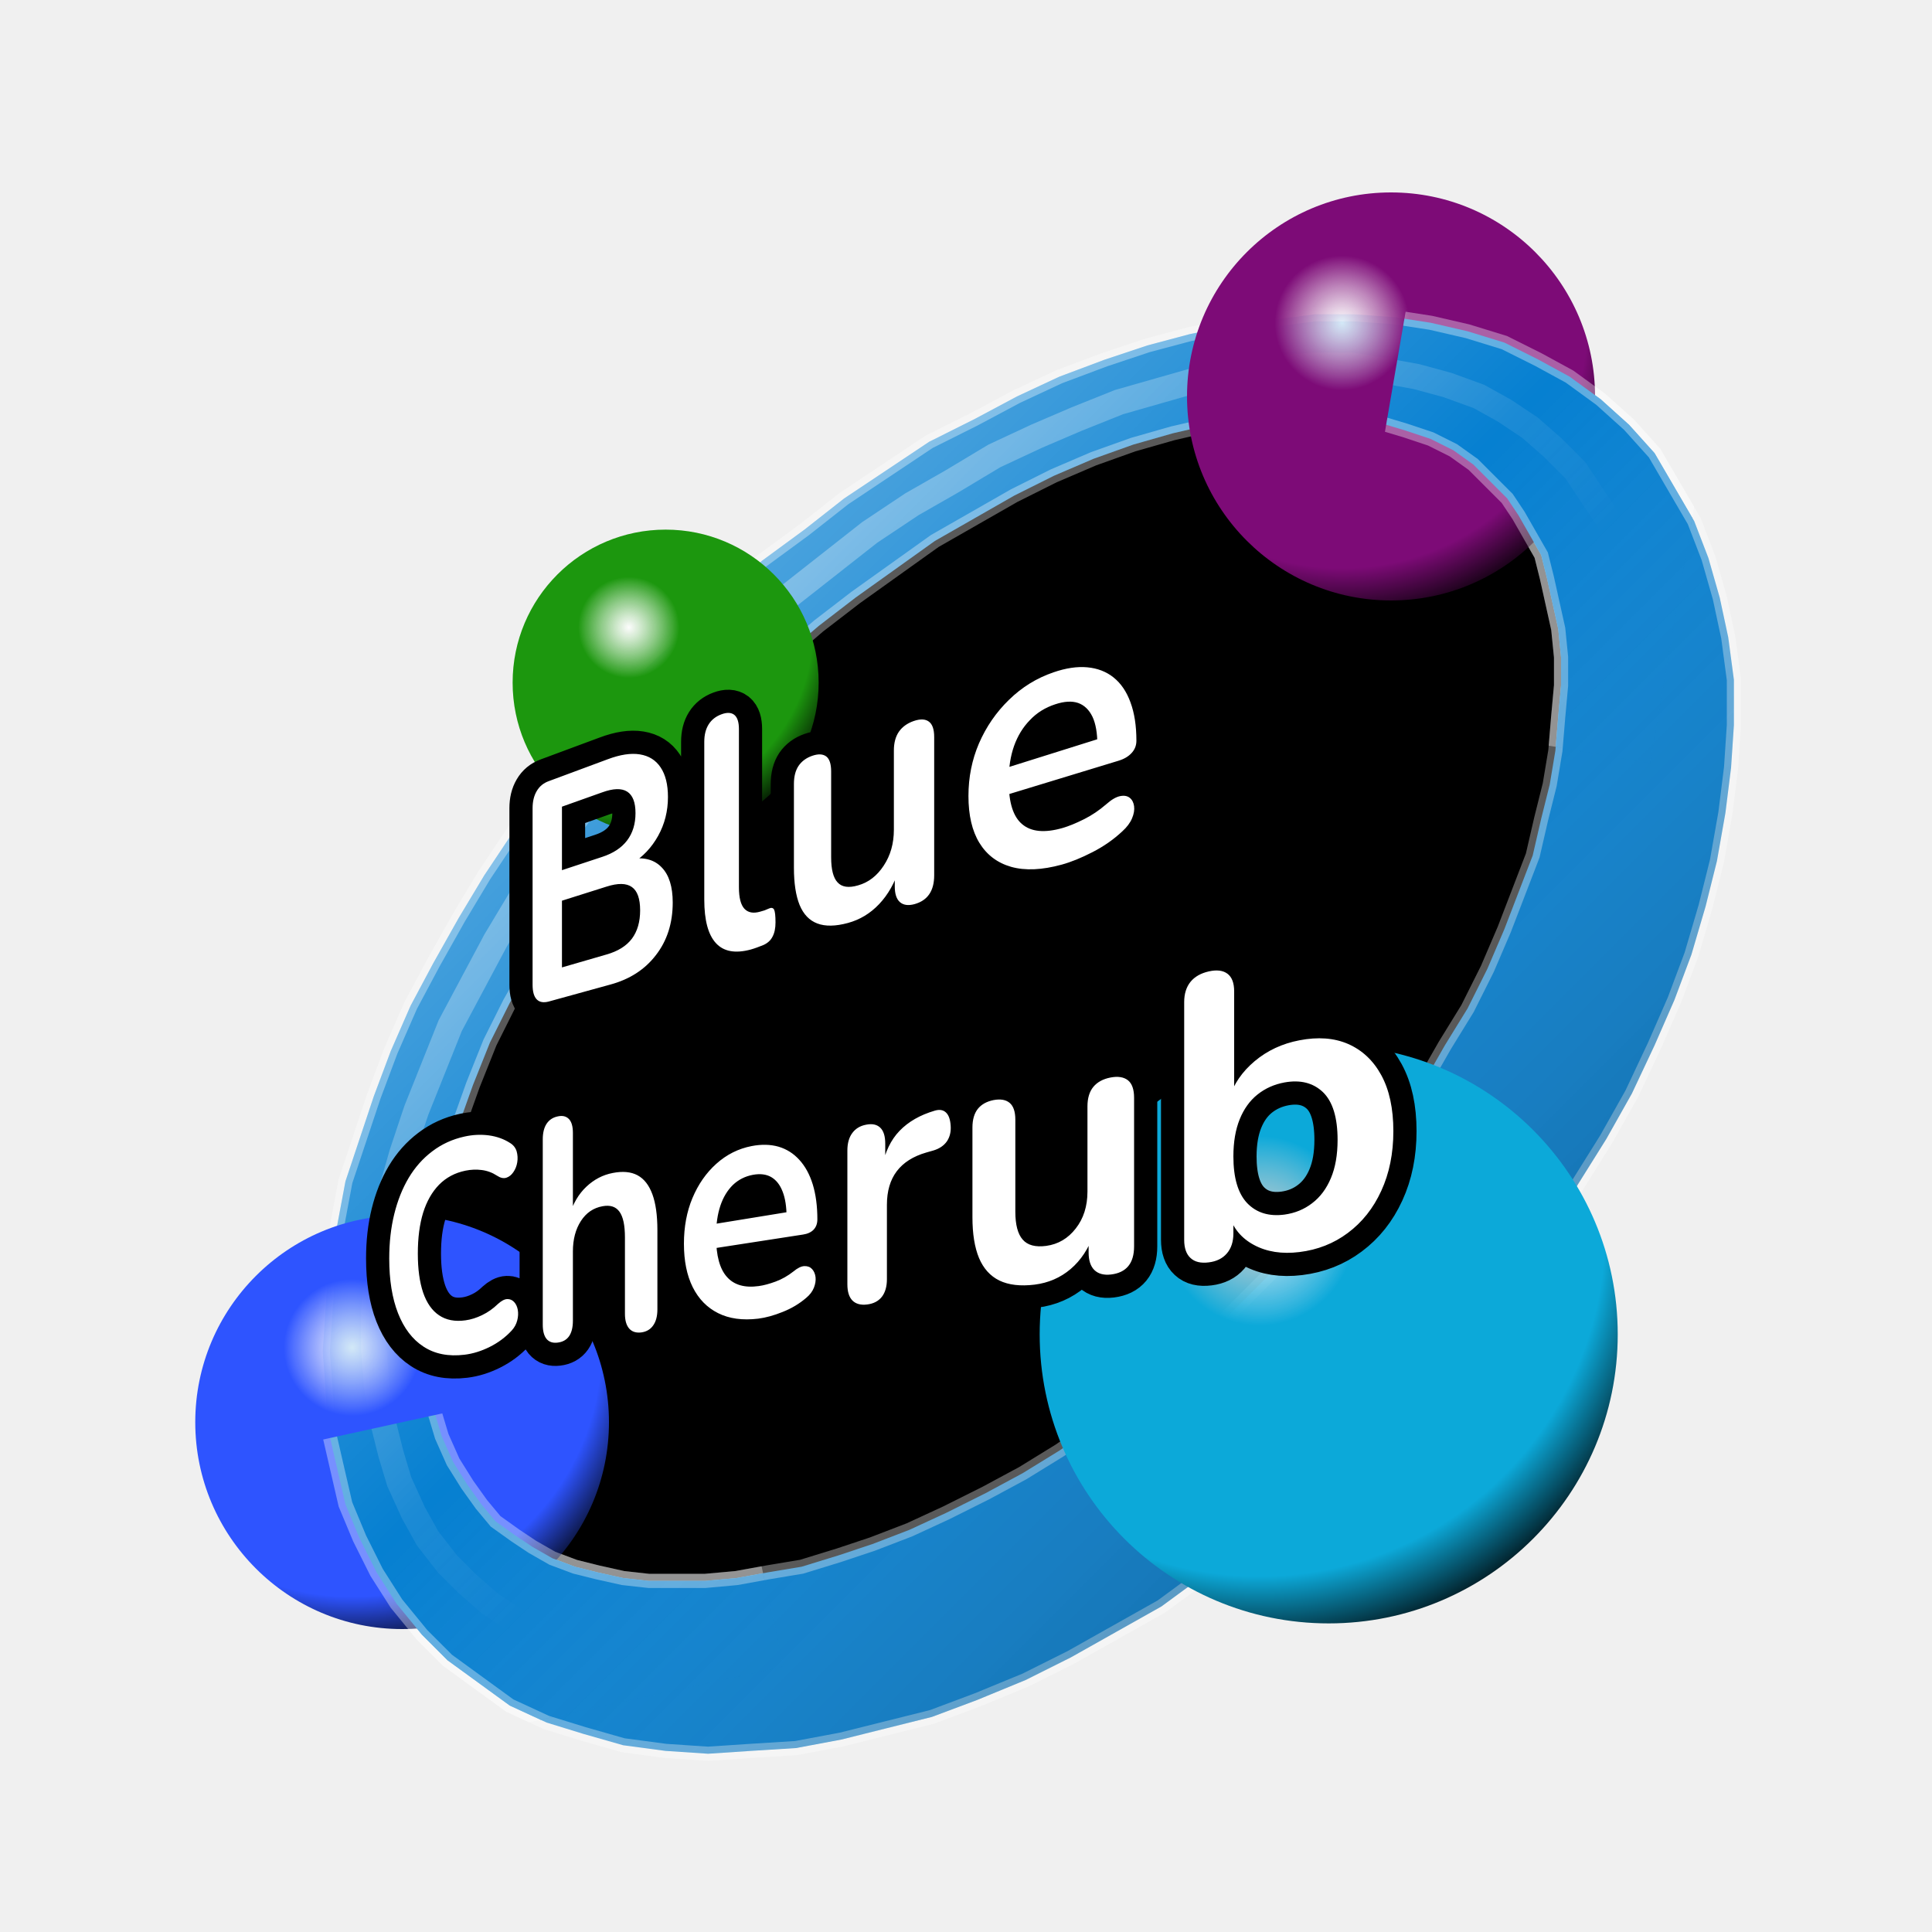
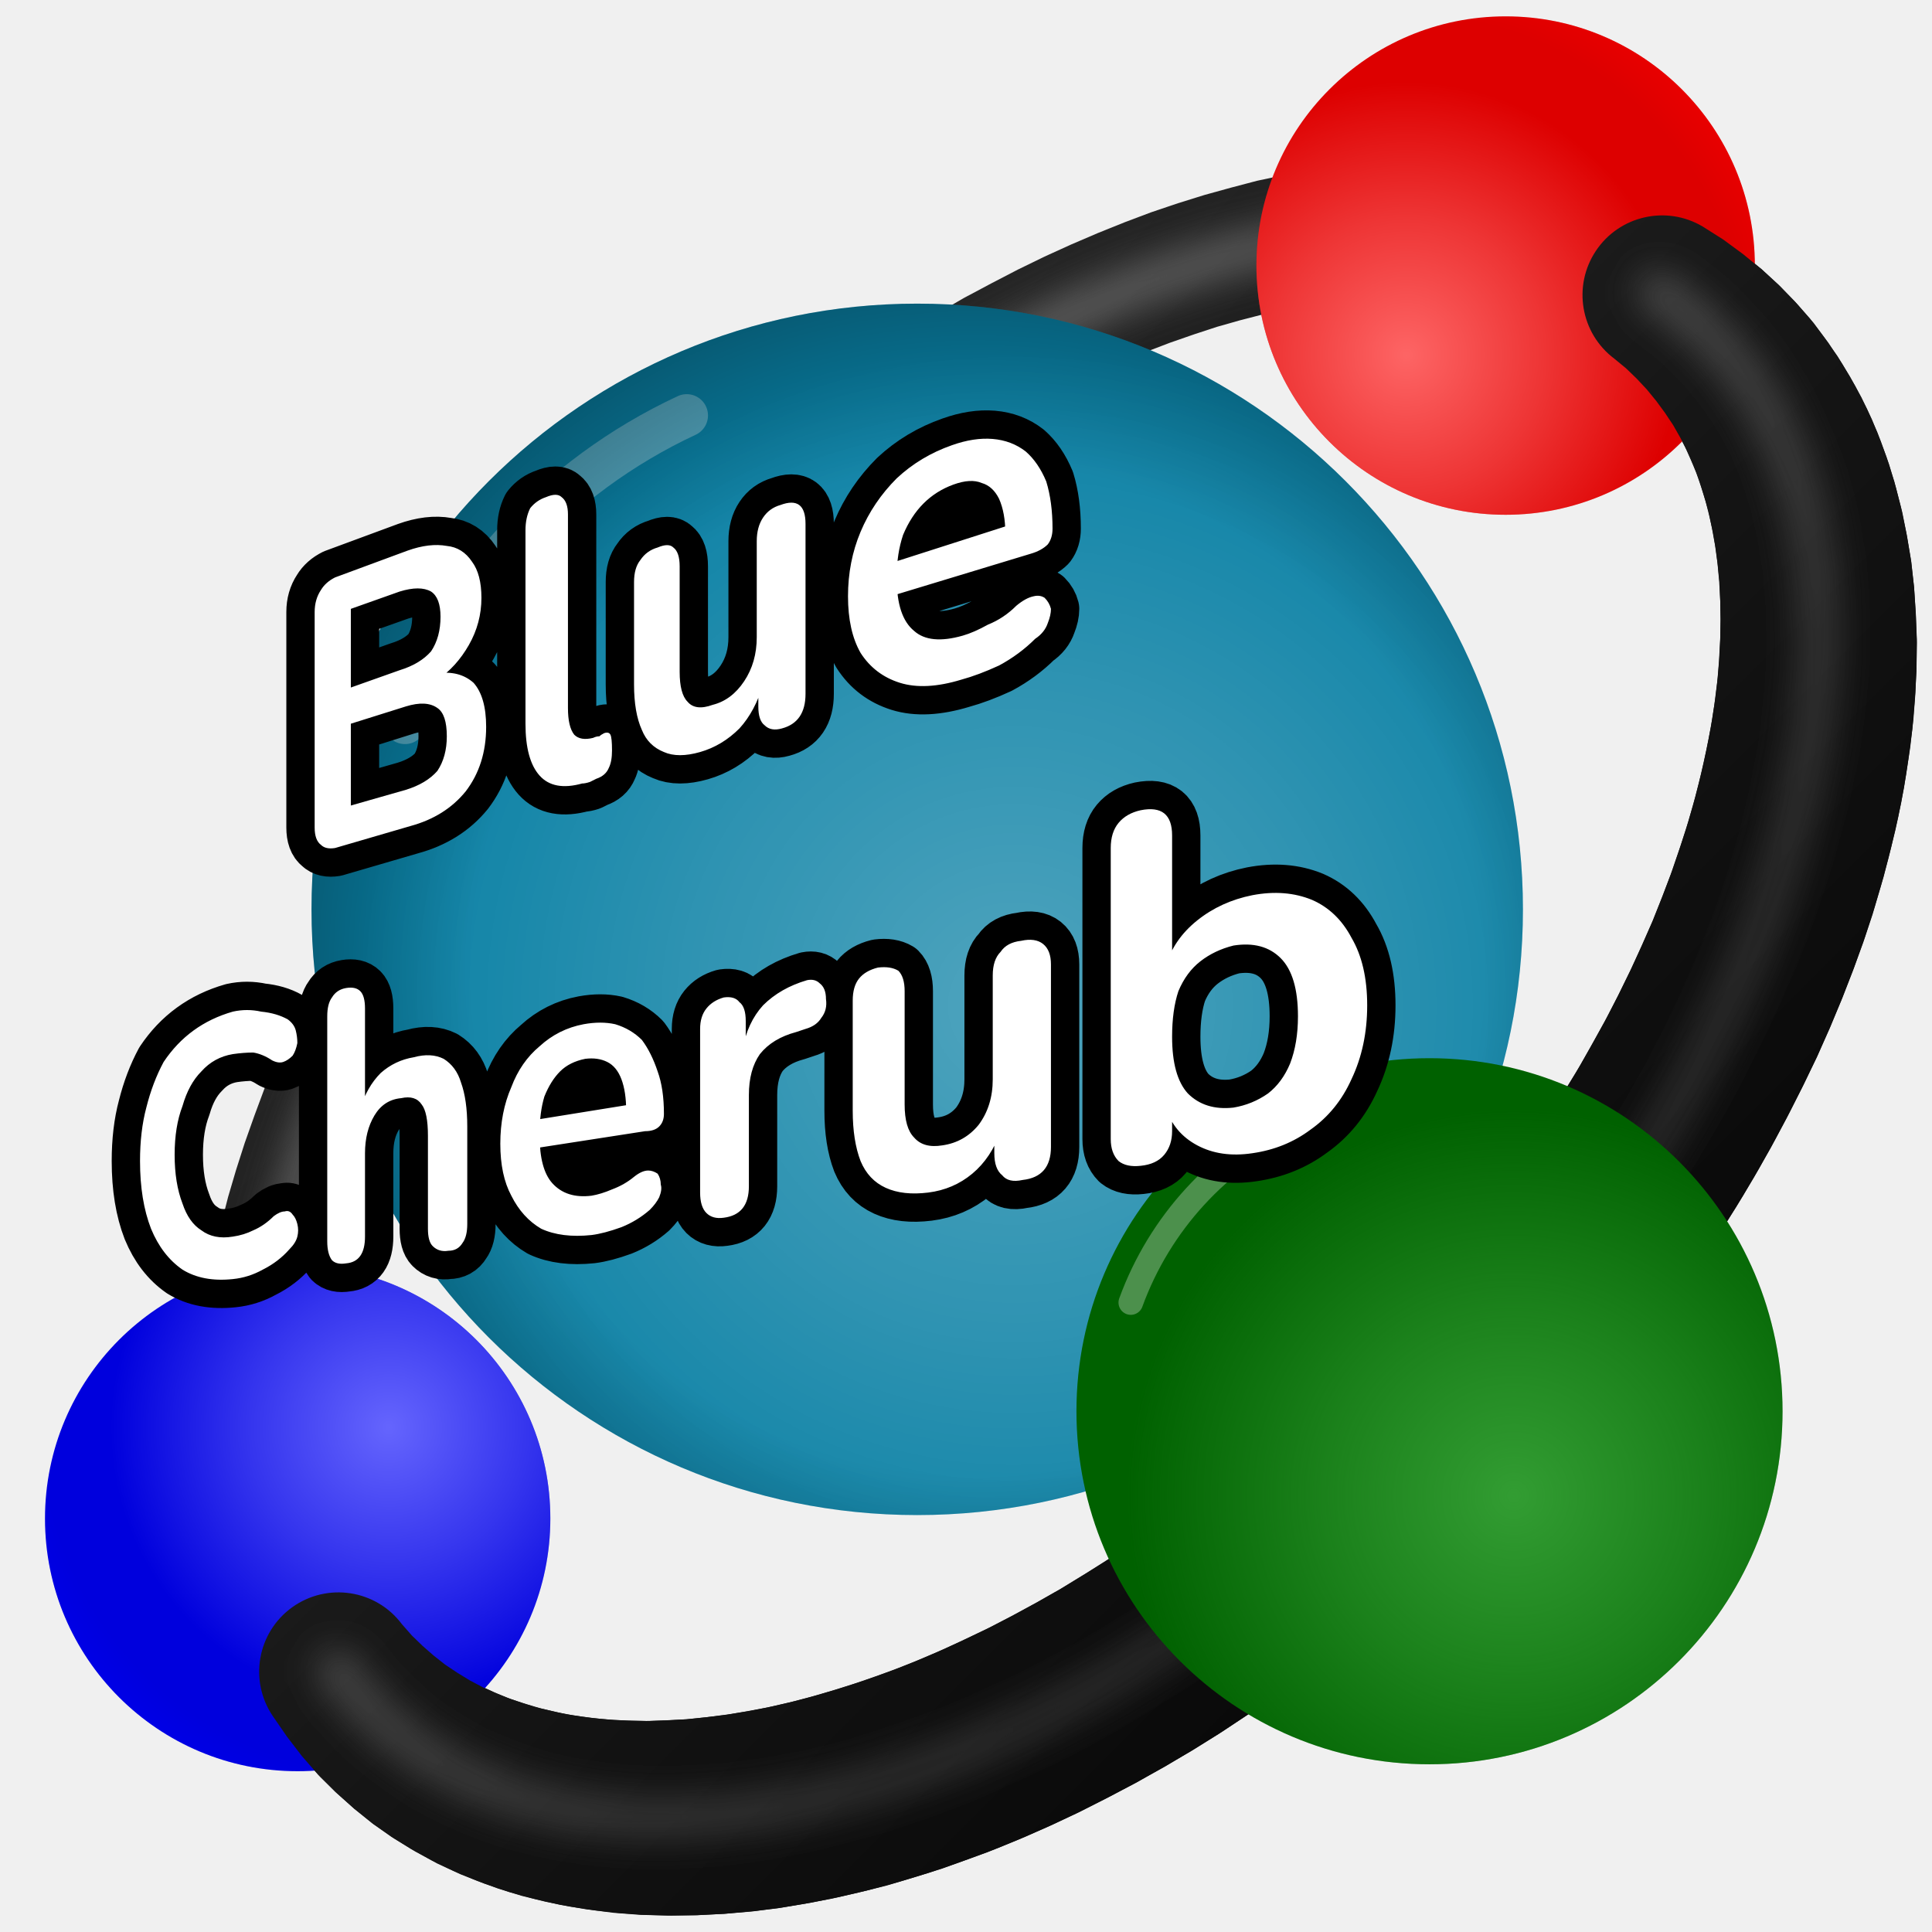
- <svg xmlns="http://www.w3.org/2000/svg" viewBox="0 0 150 150" version="1.1" role="img" aria-label="Logo">
+ <svg xmlns="http://www.w3.org/2000/svg" viewBox="12.3 13.9 122.8 122.8" version="1.1" role="img" aria-label="Logo">
  <defs>
-     <linearGradient id="l-ring" gradientUnits="userSpaceOnUse" x1="120" y1="120" x2="520" y2="520">
-       <stop offset="0" stop-color="#fff" stop-opacity=".45" />
-       <stop offset=".45" stop-color="#fff" stop-opacity="0" />
-       <stop offset="1" stop-color="#000" stop-opacity=".3" />
+     <linearGradient id="l-tube" gradientUnits="userSpaceOnUse" x1="150" y1="150" x2="480" y2="480">
+       <stop offset="0" stop-color="#2c2c2c" />
+       <stop offset=".55" stop-color="#151515" />
+       <stop offset="1" stop-color="#070707" />
    </linearGradient>
-     <linearGradient id="l-shine" gradientUnits="userSpaceOnUse" x1="120" y1="120" x2="480" y2="480">
-       <stop offset="0" stop-color="#fff" stop-opacity=".5" />
-       <stop offset=".6" stop-color="#fff" stop-opacity="0" />
+     <linearGradient id="l-tube-hi" gradientUnits="userSpaceOnUse" x1="150" y1="150" x2="480" y2="480">
+       <stop offset="0" stop-color="#9a9a9a" stop-opacity=".55" />
+       <stop offset=".6" stop-color="#7a7a7a" stop-opacity=".35" />
+       <stop offset="1" stop-color="#555" stop-opacity=".25" />
    </linearGradient>
-     <g id="l-band">
-       <path d="M524 100L534 109L543 119L550 131L557 143L562 156L566 170L569 184L571 199L571 215L570 230L568 246L565 263L561 279L556 296L550 312L543 328L535 345L526 361L516 377L506 393L495 409L483 424L470 439L457 453L443 467L429 480L414 492L399 504L384 515L369 526L353 535L337 544L321 552L304 559L288 565L272 569L256 573L240 576L224 577L209 578L194 577L179 575L165 571L152 567L139 561L128 553L117 545L108 536L99 525L92 514L86 502L81 490L78 477L75 464L74 450L73 436L74 421L75 407L78 392L81 376L86 361L91 346L97 330L104 314L112 299L121 283L130 268L140 253L151 238L163 223L175 209L187 195L201 182L214 169L228 157L243 146L257 135L272 125L287 115L303 107L318 99L333 92L349 86L364 81L379 77L394 74L408 72L423 70L437 70L451 71L464 73L477 76L490 80L502 86L513 92ZM485 129L479 123L472 118L464 114L455 111L445 108L434 107L423 106L411 106L399 107L386 109L373 112L359 116L345 121L331 127L317 134L303 142L289 150L275 160L261 170L248 180L234 192L222 204L209 216L197 229L186 242L175 256L165 270L156 284L147 299L139 313L132 327L126 342L121 356L116 370L113 384L111 397L109 410L108 423L109 435L110 446L112 456L115 466L119 475L124 483L129 490L134 496L141 501L147 505L154 509L162 512L170 514L179 516L188 517L198 517L208 517L219 516L230 514L242 512L255 508L267 504L280 499L293 493L307 486L320 479L333 471L346 462L360 452L372 442L385 431L397 419L409 407L421 395L432 382L442 369L452 356L461 342L469 328L477 315L484 301L490 287L495 274L500 261L503 248L506 236L508 224L509 212L510 201L510 191L509 181L507 172L505 163L503 155L499 148L495 141L491 135Z" style="fill:#0680d1;stroke:#fff;stroke-opacity:.35;stroke-width:5" fill-rule="evenodd" />
-       <path d="M524 100L534 109L543 119L550 131L557 143L562 156L566 170L569 184L571 199L571 215L570 230L568 246L565 263L561 279L556 296L550 312L543 328L535 345L526 361L516 377L506 393L495 409L483 424L470 439L457 453L443 467L429 480L414 492L399 504L384 515L369 526L353 535L337 544L321 552L304 559L288 565L272 569L256 573L240 576L224 577L209 578L194 577L179 575L165 571L152 567L139 561L128 553L117 545L108 536L99 525L92 514L86 502L81 490L78 477L75 464L74 450L73 436L74 421L75 407L78 392L81 376L86 361L91 346L97 330L104 314L112 299L121 283L130 268L140 253L151 238L163 223L175 209L187 195L201 182L214 169L228 157L243 146L257 135L272 125L287 115L303 107L318 99L333 92L349 86L364 81L379 77L394 74L408 72L423 70L437 70L451 71L464 73L477 76L490 80L502 86L513 92ZM485 129L479 123L472 118L464 114L455 111L445 108L434 107L423 106L411 106L399 107L386 109L373 112L359 116L345 121L331 127L317 134L303 142L289 150L275 160L261 170L248 180L234 192L222 204L209 216L197 229L186 242L175 256L165 270L156 284L147 299L139 313L132 327L126 342L121 356L116 370L113 384L111 397L109 410L108 423L109 435L110 446L112 456L115 466L119 475L124 483L129 490L134 496L141 501L147 505L154 509L162 512L170 514L179 516L188 517L198 517L208 517L219 516L230 514L242 512L255 508L267 504L280 499L293 493L307 486L320 479L333 471L346 462L360 452L372 442L385 431L397 419L409 407L421 395L432 382L442 369L452 356L461 342L469 328L477 315L484 301L490 287L495 274L500 261L503 248L506 236L508 224L509 212L510 201L510 191L509 181L507 172L505 163L503 155L499 148L495 141L491 135Z" fill="url(#l-ring)" fill-rule="evenodd" />
-       <path d="M507 117L515 125L521 134L527 143L531 153L535 164L538 176L539 188L540 200L540 213L539 227L537 241L534 255L530 270L525 285L520 300L513 315L506 330L497 345L488 360L479 374L468 389L457 403L445 417L433 430L420 443L407 455L393 467L380 478L365 488L351 498L336 507L322 515L307 522L292 529L278 534L263 539L249 543L235 545L222 547L208 548L196 547L184 546L172 544L161 540L151 536L141 531L132 525L124 518L117 511L110 502L105 493L100 482L97 472L94 460L92 448L91 435L91 422L92 409L94 395L97 380L101 366L106 351L112 336L118 321L126 306L134 291L143 276L153 261L163 247L174 233L186 219L198 206L211 193L224 180L238 169L252 158L266 147L281 137L295 129L310 120L325 113L339 107L354 101L368 97L382 93L396 90L410 89L423 88L436 88L448 90L459 92L470 95L481 99L490 104L499 110L507 117" fill="none" stroke="url(#l-shine)" stroke-width="9" stroke-linecap="round" />
-     </g>
-     <radialGradient id="l-success" cx="38%" cy="32%" r="75%">
-       <stop offset="0" stop-color="#fff" stop-opacity=".8" />
-       <stop offset=".22" style="stop-color:#1c970e" />
-       <stop offset=".8" style="stop-color:#1c970e" />
-       <stop offset="1" stop-color="#000" />
+     <filter id="l-soft" x="-10%" y="-10%" width="120%" height="120%">
+       <feGaussianBlur stdDeviation="5" />
+     </filter>
+     <radialGradient id="l-gray-g" cx="58%" cy="58%" r=".55">
+       <stop offset="0" stop-color="#c4c4c4" stop-opacity=".95" />
+       <stop offset=".5" stop-color="#c4c4c4" stop-opacity=".5" />
+       <stop offset="1" stop-color="#c4c4c4" stop-opacity="0" />
    </radialGradient>
-     <radialGradient id="l-tertiary" cx="38%" cy="32%" r="75%">
-       <stop offset="0" stop-color="#fff" stop-opacity=".8" />
-       <stop offset=".22" style="stop-color:#7d0b77" />
-       <stop offset=".8" style="stop-color:#7d0b77" />
-       <stop offset="1" stop-color="#000" />
+     <radialGradient id="l-red-g" cx="30%" cy="68%" r=".55">
+       <stop offset="0" stop-color="#ff6a6a" stop-opacity=".95" />
+       <stop offset=".5" stop-color="#ff6a6a" stop-opacity=".5" />
+       <stop offset="1" stop-color="#ff6a6a" stop-opacity="0" />
    </radialGradient>
-     <clipPath id="l-front-tertiary">
-       <path d="M431.0 209.4L541.4 228.4L579.4 7.6L469.0 -11.4Z" />
-     </clipPath>
-     <radialGradient id="l-secondary" cx="38%" cy="32%" r="75%">
-       <stop offset="0" stop-color="#fff" stop-opacity=".8" />
-       <stop offset=".22" style="stop-color:#2e54ff" />
-       <stop offset=".8" style="stop-color:#2e54ff" />
-       <stop offset="1" stop-color="#000" />
+     <radialGradient id="l-red-r" cx="30%" cy="68%" r=".95">
+       <stop offset=".72" stop-color="#ff0000" stop-opacity="0" />
+       <stop offset="1" stop-color="#ff0000" />
    </radialGradient>
-     <clipPath id="l-front-secondary">
-       <path d="M-9.4 485.2L14.8 595.6L235.6 547.2L211.4 436.8Z" />
-     </clipPath>
-     <radialGradient id="l-primary" cx="38%" cy="32%" r="75%">
-       <stop offset="0" stop-color="#fff" stop-opacity=".8" />
-       <stop offset=".22" style="stop-color:#0ca9d9" />
-       <stop offset=".8" style="stop-color:#0ca9d9" />
-       <stop offset="1" stop-color="#000" />
+     <radialGradient id="l-blue-g" cx="68%" cy="32%" r=".55">
+       <stop offset="0" stop-color="#6a6aff" stop-opacity=".95" />
+       <stop offset=".5" stop-color="#6a6aff" stop-opacity=".5" />
+       <stop offset="1" stop-color="#6a6aff" stop-opacity="0" />
+     </radialGradient>
+     <radialGradient id="l-blue-r" cx="68%" cy="32%" r=".95">
+       <stop offset=".72" stop-color="#0000ff" stop-opacity="0" />
+       <stop offset="1" stop-color="#0000ff" />
+     </radialGradient>
+     <radialGradient id="l-green-g" cx="62%" cy="62%" r=".55">
+       <stop offset="0" stop-color="#35a035" stop-opacity=".95" />
+       <stop offset=".5" stop-color="#35a035" stop-opacity=".5" />
+       <stop offset="1" stop-color="#35a035" stop-opacity="0" />
+     </radialGradient>
+     <radialGradient id="l-title-g" cx="58%" cy="58%" r=".55">
+       <stop offset="0" stop-color="#fff" stop-opacity=".95" />
+       <stop offset=".5" stop-color="#fff" stop-opacity=".5" />
+       <stop offset="1" stop-color="#fff" stop-opacity="0" />
+     </radialGradient>
+     <radialGradient id="l-title-e" cx=".55" cy=".55" r=".6">
+       <stop offset=".7" stop-color="#000" stop-opacity="0" />
+       <stop offset="1" stop-color="#000" stop-opacity=".35" />
    </radialGradient>
  </defs>
  <g transform="translate(9 9) scale(0.22)">
-     <ellipse cx="315.7" cy="317.8" rx="277.3" ry="162.4" transform="rotate(-46.3 315.7 317.8)" fill="#000" />
-     <use href="#l-band" />
-     <circle cx="194" cy="200" r="54" fill="url(#l-success)" />
-     <circle cx="450" cy="99" r="72" fill="url(#l-tertiary)" />
-     <circle cx="101" cy="461" r="73" fill="url(#l-secondary)" />
-     <circle cx="428" cy="430" r="102" fill="url(#l-primary)" />
-     <use href="#l-band" clip-path="url(#l-front-tertiary)" />
-     <use href="#l-band" clip-path="url(#l-front-secondary)" />
+     <path d="M523.9 100.0L528.8 104.5L533.5 109.3L537.9 114.3L542.0 119.7L545.9 125.2L549.5 131.1L552.8 137.1L555.8 143.4L558.4 149.8L560.8 156.5L562.8 163.3L564.6 170.3L566.0 177.4L567.2 184.6L568.0 192.0L568.5 199.4L568.8 207.0L568.7 214.7L568.4 222.4L567.8 230.2L566.9 238.1L565.7 246.1L564.3 254.1L562.6 262.1L560.6 270.2L558.4 278.3L556.0 286.5L553.3 294.6L550.3 302.8L547.1 311.0L543.7 319.1L540.1 327.3L536.2 335.4L532.1 343.5L527.8 351.6L523.3 359.7L518.6 367.7L513.7 375.6L508.6 383.5L503.3 391.4L497.8 399.1L492.1 406.8L486.3 414.4L480.3 421.9L474.2 429.2L467.9 436.5L461.4 443.7L454.8 450.7L448.1 457.6L441.2 464.4L434.2 471.0L427.1 477.5L419.9 483.9L412.6 490.0L405.2 496.0L397.7 501.8L390.1 507.5L382.5 513.0L374.7 518.2L367.0 523.3L359.1 528.2L351.2 532.8L343.3 537.3L335.3 541.5L327.4 545.5L319.4 549.3L311.3 552.9L303.3 556.2L295.3 559.2L287.3 562.1L279.3 564.6L271.3 567.0L263.3 569.0L255.4 570.8L247.5 572.3L239.7 573.6L231.9 574.5L224.2 575.2L216.5 575.6L208.9 575.7L201.4 575.5L194.1 575.0L186.8 574.2L179.6 573.1L172.6 571.7L165.7 570.0L158.9 567.9L152.4 565.5L146.0 562.8L139.8 559.8L133.8 556.5L128.0 552.9L122.5 549.0L117.3 544.8L112.3 540.3L107.5 535.6L103.1 530.7L99.0 525.5L95.1 520.1L91.5 514.5L88.3 508.7L85.3 502.7L82.7 496.6L80.3 490.4L78.2 484.0L76.4 477.4L74.9 470.8L73.6 464.0L72.6 457.1L71.9 450.2L71.5 443.1L71.3 435.9L71.4 428.7L71.7 421.3L72.3 413.9L73.1 406.4L74.2 398.9L75.5 391.3L77.1 383.6L78.9 375.9L80.9 368.1L83.2 360.3L85.7 352.5L88.5 344.6L91.4 336.8L94.6 328.9L98.0 321.0L101.6 313.1L105.5 305.3L109.5 297.4L113.7 289.6L118.2 281.8L122.8 274.0L127.7 266.3L132.7 258.6L137.9 251.0L143.2 243.5L148.8 236.0L154.5 228.6L160.3 221.3L166.4 214.1L172.5 207.0L178.8 200.0L185.3 193.2L191.8 186.4L198.5 179.8L205.4 173.3L212.3 167.0L219.3 160.8L226.4 154.8L233.6 148.9L240.9 143.2L248.3 137.6L255.7 132.3L263.2 127.1L270.7 122.1L278.3 117.3L286.0 112.7L293.6 108.3L301.3 104.2L309.0 100.2L316.8 96.4L324.5 92.9L332.2 89.6L339.9 86.5L347.6 83.6L355.3 81.0L363.0 78.6L370.6 76.5L378.2 74.5L385.7 72.9L393.2 71.5L400.7 70.3L408.0 69.4L415.4 68.7L422.6 68.3L429.8 68.2L436.9 68.3L443.9 68.7L450.8 69.3L457.6 70.3L464.3 71.5L470.9 73.0L477.4 74.8L483.8 76.9L490.0 79.3L496.1 82.0L502.0 85.0L507.8 88.3L513.3 91.9L518.7 95.8L523.9 100.0L490.7 134.7L488.0 131.8L485.0 129.0L481.9 126.3L478.6 123.8L475.1 121.5L471.4 119.3L467.5 117.3L463.3 115.4L459.0 113.8L454.4 112.3L449.7 111.0L444.8 110.0L439.6 109.1L434.3 108.5L428.9 108.1L423.2 107.9L417.4 107.9L411.5 108.2L405.4 108.7L399.2 109.4L392.9 110.4L386.5 111.6L379.9 113.1L373.3 114.8L366.6 116.7L359.9 118.9L353.0 121.3L346.2 123.9L339.2 126.8L332.3 129.8L325.3 133.1L318.3 136.6L311.3 140.3L304.3 144.3L297.3 148.4L290.3 152.7L283.4 157.2L276.5 161.9L269.7 166.8L262.8 171.9L256.1 177.1L249.4 182.5L242.8 188.1L236.3 193.8L229.9 199.7L223.6 205.7L217.4 211.8L211.3 218.0L205.3 224.4L199.5 230.9L193.8 237.5L188.2 244.1L182.8 250.9L177.6 257.7L172.5 264.6L167.5 271.6L162.8 278.6L158.2 285.7L153.8 292.8L149.6 300.0L145.6 307.1L141.8 314.3L138.2 321.5L134.8 328.6L131.6 335.8L128.7 342.9L125.9 350.0L123.4 357.0L121.1 364.0L119.0 370.9L117.1 377.8L115.5 384.6L114.1 391.3L113.0 397.8L112.0 404.3L111.3 410.7L110.9 416.9L110.6 423.0L110.6 428.9L110.9 434.7L111.3 440.4L112.0 445.8L112.8 451.1L113.9 456.2L115.2 461.0L116.7 465.7L118.4 470.2L120.2 474.5L122.3 478.5L124.5 482.3L126.8 486.0L129.3 489.4L132.0 492.6L134.7 495.5L137.7 498.3L140.7 500.9L143.9 503.3L147.2 505.6L150.6 507.6L154.1 509.5L157.8 511.2L161.6 512.8L165.6 514.2L169.7 515.5L174.0 516.5L178.4 517.5L182.9 518.2L187.7 518.8L192.5 519.2L197.6 519.4L202.7 519.5L208.1 519.3L213.5 519.0L219.1 518.4L224.9 517.7L230.7 516.7L236.7 515.6L242.8 514.2L249.0 512.6L255.2 510.8L261.6 508.8L268.0 506.6L274.6 504.2L281.1 501.6L287.8 498.7L294.4 495.6L301.1 492.4L307.8 488.9L314.6 485.2L321.3 481.4L328.0 477.3L334.8 473.1L341.5 468.6L348.1 464.0L354.8 459.2L361.4 454.3L367.9 449.2L374.4 443.9L380.8 438.5L387.1 432.9L393.3 427.2L399.5 421.3L405.5 415.4L411.4 409.3L417.2 403.1L422.9 396.8L428.5 390.4L433.9 383.9L439.2 377.3L444.3 370.7L449.3 364.0L454.1 357.2L458.8 350.4L463.2 343.6L467.5 336.7L471.7 329.8L475.6 322.9L479.4 316.0L482.9 309.1L486.3 302.2L489.4 295.3L492.4 288.5L495.1 281.7L497.7 274.9L500.0 268.2L502.2 261.6L504.1 255.1L505.8 248.6L507.3 242.3L508.6 236.0L509.7 229.9L510.6 223.9L511.3 218.0L511.7 212.2L512.0 206.6L512.1 201.1L512.0 195.8L511.8 190.6L511.3 185.6L510.7 180.8L509.9 176.1L508.9 171.6L507.8 167.2L506.5 163.0L505.1 158.9L503.5 155.1L501.8 151.3L499.9 147.7L497.8 144.2L495.6 140.9L493.3 137.7L490.7 134.7Z" fill="url(#l-tube)" />
+     <path d="M507.3 117.3L511.0 121.1L514.6 125.1L517.9 129.3L521.0 133.7L523.8 138.3L526.5 143.1L528.9 148.0L531.1 153.2L533.1 158.5L534.9 164.0L536.4 169.7L537.6 175.5L538.7 181.5L539.5 187.6L540.0 193.9L540.3 200.3L540.4 206.8L540.2 213.4L539.8 220.2L539.2 227.1L538.3 234.0L537.2 241.1L535.8 248.2L534.2 255.4L532.4 262.6L530.3 270.0L528.0 277.3L525.5 284.8L522.7 292.2L519.8 299.7L516.6 307.2L513.2 314.7L509.6 322.2L505.7 329.8L501.7 337.3L497.5 344.7L493.1 352.2L488.5 359.6L483.7 367.0L478.7 374.3L473.5 381.5L468.2 388.7L462.7 395.8L457.1 402.9L451.3 409.8L445.4 416.6L439.3 423.4L433.1 430.0L426.8 436.5L420.3 442.9L413.8 449.1L407.1 455.2L400.3 461.2L393.5 467.0L386.5 472.6L379.5 478.1L372.4 483.4L365.3 488.5L358.1 493.4L350.9 498.2L343.6 502.7L336.3 507.1L328.9 511.3L321.6 515.2L314.2 518.9L306.9 522.5L299.5 525.8L292.2 528.9L284.9 531.7L277.7 534.3L270.4 536.7L263.3 538.9L256.1 540.8L249.1 542.5L242.1 544.0L235.2 545.2L228.4 546.1L221.6 546.8L215.0 547.3L208.5 547.5L202.1 547.5L195.8 547.2L189.7 546.7L183.6 546.0L177.8 545.0L172.0 543.7L166.5 542.2L161.0 540.5L155.8 538.5L150.7 536.3L145.8 533.9L141.1 531.2L136.5 528.3L132.2 525.2L128.1 521.8L124.1 518.3L120.4 514.5L116.8 510.5L113.5 506.3L110.4 501.9L107.6 497.3L104.9 492.5L102.5 487.6L100.3 482.4L98.3 477.1L96.5 471.6L95.0 465.9L93.8 460.1L92.7 454.1L91.9 448.0L91.4 441.7L91.1 435.3L91.0 428.8L91.2 422.2L91.6 415.4L92.2 408.5L93.1 401.6L94.2 394.5L95.6 387.4L97.2 380.2L99.0 373.0L101.1 365.6L103.4 358.3L105.9 350.8L108.7 343.4L111.6 335.9L114.8 328.4L118.2 320.9L121.8 313.4L125.7 305.8L129.7 298.3L133.9 290.9L138.3 283.4L142.9 276.0L147.7 268.6L152.7 261.3L157.9 254.1L163.2 246.9L168.7 239.8L174.3 232.7L180.1 225.8L186.0 219.0L192.1 212.2L198.3 205.6L204.6 199.1L211.1 192.7L217.6 186.5L224.3 180.4L231.1 174.4L237.9 168.6L244.9 163.0L251.9 157.5L259.0 152.2L266.1 147.1L273.3 142.2L280.5 137.4L287.8 132.9L295.1 128.5L302.5 124.3L309.8 120.4L317.2 116.7L324.5 113.1L331.9 109.8L339.2 106.7L346.5 103.9L353.7 101.3L361.0 98.9L368.1 96.7L375.3 94.8L382.3 93.1L389.3 91.6L396.2 90.4L403.0 89.5L409.8 88.8L416.4 88.3L422.9 88.1L429.3 88.1L435.6 88.4L441.7 88.9L447.8 89.6L453.6 90.6L459.4 91.9L464.9 93.4L470.4 95.1L475.6 97.1L480.7 99.3L485.6 101.7L490.3 104.4L494.9 107.3L499.2 110.4L503.3 113.8L507.3 117.3" fill="none" stroke="url(#l-tube-hi)" stroke-width="13" stroke-linecap="round" filter="url(#l-soft)" />
+     <circle cx="194" cy="200" r="54" fill="#808080" />
+     <circle cx="194" cy="200" r="54" fill="url(#l-gray-g)" />
+     <circle cx="450" cy="99" r="72" fill="#dd0000" />
+     <circle cx="450" cy="99" r="72" fill="url(#l-red-r)" />
+     <circle cx="450" cy="99" r="72" fill="url(#l-red-g)" />
+     <circle cx="101" cy="461" r="73" fill="#0000dd" />
+     <circle cx="101" cy="461" r="73" fill="url(#l-blue-r)" />
+     <circle cx="101" cy="461" r="73" fill="url(#l-blue-g)" />
+     <circle cx="280" cy="285" r="175" fill="#0980a4" />
+     <circle cx="280" cy="285" r="175" fill="url(#l-title-g)" opacity=".3" />
+     <path d="M132.0 231.1A157.5 157.5 0 0 1 213.4 142.3" fill="none" stroke="#fff" stroke-opacity=".3" stroke-width="12.3" stroke-linecap="round" />
+     <circle cx="280" cy="285" r="175" fill="url(#l-title-e)" />
+     <path d="M506.9 87.7L512.9 91.5L518.6 95.7L524.1 100.2L529.3 105.0L534.3 110.2L539.0 115.6L543.3 121.4L547.3 127.5L551.0 133.8L554.4 140.4L557.4 147.2L560.0 154.2L562.3 161.4L564.2 168.8L565.8 176.4L567.1 184.1L568.0 191.9L568.5 199.9L568.8 208.0L568.7 216.2L568.2 224.5L567.5 232.9L566.4 241.3L565.1 249.8L563.4 258.4L561.4 267.0L559.2 275.6L556.6 284.3L553.8 293.0L550.7 301.7L547.3 310.5L543.7 319.2L539.8 327.9L535.6 336.6L531.2 345.3L526.6 353.9L521.7 362.5L516.6 371.0L511.2 379.5L505.7 387.9L499.9 396.2L493.9 404.4L487.8 412.5L481.4 420.5L474.9 428.4L468.1 436.2L461.2 443.9L454.2 451.4L447.0 458.7L439.6 465.9L432.1 473.0L424.5 479.8L416.8 486.5L408.9 493.0L401.0 499.3L392.9 505.4L384.8 511.3L376.5 517.0L368.2 522.5L359.9 527.7L351.5 532.7L343.0 537.4L334.5 541.9L326.0 546.2L317.4 550.2L308.9 553.9L300.3 557.4L291.7 560.5L283.2 563.4L274.6 566.0L266.1 568.3L257.6 570.3L249.2 572.0L240.8 573.4L232.5 574.5L224.3 575.2L216.1 575.6L208.0 575.7L200.0 575.5L192.2 574.9L184.4 573.9L176.8 572.6L169.4 570.9L162.1 568.9L155.0 566.5L148.1 563.8L141.4 560.7L135.0 557.2L128.8 553.4L122.9 549.3L117.3 544.8L111.9 540.0L106.9 535.0L102.2 529.6L97.9 524.0L93.9 518.2A22.9 22.9 0 0 1 131.1 491.5L131.1 491.5L134.0 494.8L137.1 497.8L140.3 500.6L143.6 503.2L147.2 505.6L150.8 507.8L154.6 509.8L158.6 511.6L162.7 513.2L167.0 514.6L171.4 515.9L176.0 517.0L180.8 517.9L185.8 518.6L190.9 519.1L196.3 519.4L201.7 519.5L207.4 519.3L213.2 519.0L219.2 518.4L225.3 517.6L231.6 516.6L238.0 515.3L244.5 513.8L251.2 512.0L257.9 510.0L264.7 507.8L271.7 505.3L278.6 502.6L285.7 499.6L292.8 496.4L299.9 493.0L307.1 489.3L314.3 485.4L321.5 481.3L328.7 476.9L335.9 472.3L343.0 467.6L350.1 462.6L357.2 457.4L364.2 452.1L371.1 446.5L378.0 440.8L384.8 434.9L391.5 428.9L398.1 422.7L404.5 416.3L410.9 409.8L417.1 403.2L423.2 396.5L429.1 389.7L434.9 382.7L440.5 375.7L445.9 368.6L451.2 361.4L456.2 354.2L461.1 346.9L465.8 339.5L470.3 332.2L474.5 324.8L478.6 317.4L482.4 310.1L486.0 302.7L489.4 295.4L492.6 288.1L495.5 280.8L498.2 273.6L500.6 266.5L502.8 259.5L504.8 252.5L506.5 245.7L508.0 238.9L509.3 232.3L510.3 225.9L511.1 219.5L511.7 213.3L512.0 207.3L512.1 201.5L512.0 195.8L511.7 190.3L511.2 184.9L510.5 179.8L509.6 174.8L508.6 170.0L507.3 165.5L505.9 161.0L504.3 156.8L502.5 152.7L500.5 148.8L498.4 145.1L496.0 141.5L493.5 138.1L490.8 134.8L487.9 131.7L484.8 128.7L481.4 125.9A23.0 23.0 0 0 1 506.9 87.7Z" fill="url(#l-tube)" />
+     <path d="M494.2 106.8L498.8 110.1L503.3 113.7L507.5 117.5L511.4 121.6L515.2 125.8L518.7 130.4L521.9 135.1L524.9 140.1L527.6 145.3L530.1 150.7L532.3 156.3L534.3 162.1L536.0 168.1L537.4 174.3L538.5 180.6L539.4 187.2L540.0 193.9L540.3 200.7L540.4 207.7L540.2 214.8L539.7 222.0L538.9 229.4L537.9 236.8L536.5 244.4L535.0 252.0L533.1 259.8L531.0 267.6L528.6 275.4L526.0 283.3L523.1 291.3L519.9 299.3L516.5 307.3L512.9 315.3L509.0 323.3L504.9 331.4L500.5 339.4L496.0 347.3L491.2 355.3L486.2 363.2L481.0 371.0L475.5 378.8L469.9 386.5L464.1 394.1L458.1 401.6L452.0 409.0L445.7 416.4L439.2 423.5L432.5 430.6L425.8 437.5L418.8 444.3L411.8 450.9L404.7 457.4L397.4 463.7L390.0 469.8L382.6 475.7L375.0 481.4L367.4 487.0L359.8 492.3L352.1 497.4L344.3 502.3L336.5 507.0L328.7 511.4L320.8 515.6L313.0 519.6L305.1 523.3L297.3 526.8L289.5 530.0L281.7 532.9L273.9 535.6L266.3 538.0L258.6 540.2L251.1 542.1L243.6 543.7L236.2 545.0L228.9 546.0L221.7 546.8L214.7 547.3L207.7 547.5L200.9 547.5L194.2 547.1L187.7 546.5L181.3 545.6L175.1 544.4L169.1 543.0L163.2 541.2L157.5 539.2L152.1 536.9L146.8 534.4L141.7 531.6L136.8 528.5L132.2 525.2L127.8 521.6L123.6 517.8L119.6 513.7L115.9 509.4L112.5 504.9" fill="none" stroke="url(#l-tube-hi)" stroke-width="13" stroke-linecap="round" filter="url(#l-soft)" />
+     <circle cx="428" cy="430" r="102" fill="#006100" />
+     <circle cx="428" cy="430" r="102" fill="url(#l-green-g)" />
+     <path d="M341.7 398.6A91.8 91.8 0 0 1 389.2 346.8" fill="none" stroke="#fff" stroke-opacity=".3" stroke-width="7.1" stroke-linecap="round" />
  </g>
-   <path d="M42.60 77.76Q41.99 77.92 41.67 77.59Q41.35 77.26 41.35 76.46L41.35 62.75Q41.35 61.96 41.67 61.42Q41.99 60.87 42.60 60.65L47.18 58.95Q48.64 58.40 49.68 58.57Q50.73 58.74 51.29 59.58Q51.86 60.43 51.86 61.88Q51.86 63.52 51.10 64.89Q50.34 66.26 49.06 67.05L49.06 66.68Q50.55 66.47 51.38 67.35Q52.23 68.23 52.23 70.07Q52.23 72.48 50.92 74.16Q49.64 75.83 47.39 76.44ZM43.63 75.11L47.08 74.11Q48.42 73.73 49.06 72.88Q49.70 72.02 49.70 70.68Q49.70 69.32 49.06 68.87Q48.42 68.41 47.08 68.84L43.63 69.93ZM43.63 67.56L46.75 66.53Q48.04 66.11 48.69 65.25Q49.34 64.39 49.34 63.13Q49.34 61.87 48.69 61.46Q48.04 61.05 46.75 61.52L43.63 62.63ZM58.29 73.72Q56.48 74.21 55.58 73.22Q54.68 72.24 54.68 69.85L54.68 57.59Q54.68 56.78 55.02 56.24Q55.36 55.70 56.01 55.46Q56.65 55.22 57.01 55.50Q57.37 55.79 57.37 56.61L57.37 68.89Q57.37 70.10 57.80 70.56Q58.23 71.01 59.02 70.78Q59.20 70.73 59.36 70.68Q59.51 70.62 59.67 70.55Q59.98 70.40 60.10 70.62Q60.21 70.85 60.21 71.62Q60.21 72.29 59.98 72.72Q59.76 73.16 59.25 73.38Q59.02 73.46 58.78 73.56Q58.54 73.65 58.29 73.72ZM65.83 71.66Q64.39 72.05 63.46 71.70Q62.53 71.35 62.08 70.26Q61.64 69.17 61.64 67.37L61.64 60.86Q61.64 60.00 62.00 59.46Q62.37 58.92 63.06 58.68Q63.76 58.44 64.15 58.73Q64.53 59.02 64.53 59.90L64.53 66.56Q64.53 67.98 65.03 68.51Q65.53 69.06 66.62 68.74Q67.83 68.40 68.61 67.21Q69.40 66.02 69.40 64.42L69.40 58.27Q69.40 57.38 69.79 56.81Q70.19 56.24 70.94 55.98Q71.70 55.72 72.11 56.02Q72.53 56.32 72.53 57.22L72.53 67.96Q72.53 69.78 70.99 70.20Q70.27 70.39 69.87 70.04Q69.47 69.69 69.47 68.82L69.47 66.69L69.82 67.43Q69.30 69.09 68.26 70.19Q67.23 71.28 65.83 71.66ZM82.43 67.13Q80.13 67.76 78.50 67.30Q76.90 66.84 76.04 65.44Q75.19 64.05 75.19 61.80Q75.19 59.62 76.01 57.71Q76.85 55.78 78.33 54.34Q79.83 52.87 81.79 52.20Q83.24 51.70 84.42 51.81Q85.61 51.92 86.46 52.60Q87.32 53.29 87.77 54.53Q88.23 55.77 88.23 57.51Q88.23 58.06 87.86 58.46Q87.49 58.87 86.82 59.07L77.86 61.80L77.86 59.70L85.66 57.25L85.20 57.84Q85.20 56.46 84.82 55.65Q84.43 54.84 83.71 54.58Q82.99 54.33 81.93 54.68Q80.76 55.06 79.96 55.91Q79.15 56.74 78.73 57.92Q78.32 59.09 78.32 60.52L78.32 60.72Q78.32 63.12 79.36 63.99Q80.41 64.88 82.48 64.29Q83.21 64.08 84.13 63.62Q85.06 63.16 85.89 62.44Q86.50 61.90 86.97 61.81Q87.43 61.72 87.71 61.94Q87.99 62.16 88.05 62.59Q88.11 63.02 87.89 63.54Q87.67 64.06 87.14 64.54Q86.13 65.49 84.82 66.16Q83.52 66.83 82.43 67.13ZM36.07 105.18Q34.19 105.41 32.88 104.55Q31.59 103.71 30.90 101.95Q30.22 100.21 30.22 97.71Q30.22 95.84 30.61 94.26Q31.00 92.68 31.73 91.45Q32.47 90.21 33.56 89.39Q34.66 88.55 36.07 88.24Q37.02 88.03 37.95 88.15Q38.89 88.28 39.60 88.74Q39.98 88.97 40.11 89.38Q40.23 89.80 40.16 90.24Q40.09 90.67 39.86 91.00Q39.64 91.33 39.31 91.44Q38.98 91.54 38.59 91.28Q38.04 90.92 37.40 90.84Q36.78 90.76 36.14 90.89Q34.92 91.14 34.09 91.98Q33.27 92.82 32.85 94.16Q32.44 95.50 32.44 97.33Q32.44 99.13 32.85 100.35Q33.27 101.57 34.09 102.12Q34.92 102.68 36.14 102.51Q36.79 102.42 37.44 102.10Q38.09 101.79 38.67 101.23Q39.07 100.87 39.38 100.86Q39.69 100.85 39.91 101.08Q40.13 101.31 40.20 101.69Q40.27 102.08 40.16 102.51Q40.05 102.95 39.73 103.30Q39.01 104.08 38.03 104.57Q37.05 105.06 36.07 105.18ZM43.29 104.24Q42.73 104.31 42.43 103.95Q42.14 103.59 42.14 102.84L42.14 88.46Q42.14 87.71 42.43 87.26Q42.73 86.80 43.29 86.68Q43.85 86.55 44.17 86.88Q44.48 87.20 44.48 87.96L44.48 94.31L44.21 94.36Q44.63 92.98 45.52 92.14Q46.42 91.29 47.57 91.07Q48.74 90.84 49.50 91.25Q50.26 91.66 50.65 92.72Q51.04 93.78 51.04 95.51L51.04 101.66Q51.04 102.45 50.71 102.91Q50.39 103.37 49.78 103.45Q49.18 103.52 48.85 103.15Q48.52 102.77 48.52 102.00L48.52 96.07Q48.52 94.65 48.09 94.07Q47.67 93.49 46.79 93.65Q45.72 93.84 45.10 94.80Q44.48 95.76 44.48 97.16L44.48 102.53Q44.48 104.10 43.29 104.24ZM58.87 102.38Q57.04 102.60 55.75 101.95Q54.47 101.31 53.78 99.93Q53.10 98.56 53.10 96.56Q53.10 94.60 53.76 93.02Q54.43 91.42 55.61 90.36Q56.81 89.28 58.36 88.98Q59.51 88.76 60.45 89.03Q61.39 89.31 62.06 90.05Q62.74 90.79 63.10 91.95Q63.46 93.13 63.46 94.67Q63.46 95.16 63.17 95.47Q62.88 95.77 62.35 95.85L55.23 96.95L55.23 95.07L61.43 94.06L61.07 94.52Q61.07 93.29 60.76 92.51Q60.46 91.73 59.88 91.39Q59.31 91.06 58.47 91.21Q57.55 91.38 56.90 92.00Q56.26 92.63 55.93 93.61Q55.60 94.60 55.60 95.87L55.60 96.06Q55.60 98.19 56.43 99.13Q57.26 100.08 58.91 99.85Q59.49 99.77 60.22 99.50Q60.95 99.23 61.61 98.71Q62.09 98.31 62.46 98.30Q62.83 98.29 63.05 98.53Q63.27 98.77 63.32 99.16Q63.36 99.55 63.19 99.98Q63.02 100.41 62.60 100.76Q61.80 101.45 60.76 101.86Q59.74 102.27 58.87 102.38ZM67.32 101.28Q66.58 101.37 66.18 100.97Q65.79 100.57 65.79 99.71L65.79 89.33Q65.79 88.48 66.17 87.97Q66.55 87.45 67.25 87.32Q67.95 87.18 68.34 87.55Q68.73 87.92 68.73 88.79L68.73 90.54L68.49 90.59Q68.83 88.85 69.84 87.80Q70.87 86.73 72.58 86.23Q73.12 86.07 73.44 86.37Q73.76 86.66 73.81 87.40Q73.86 88.10 73.52 88.61Q73.17 89.11 72.48 89.32L71.92 89.48Q70.39 89.92 69.62 90.94Q68.86 91.95 68.86 93.54L68.86 99.31Q68.86 100.17 68.47 100.68Q68.07 101.19 67.32 101.28ZM80.32 99.74Q78.67 99.94 77.59 99.42Q76.53 98.90 76.01 97.67Q75.50 96.44 75.50 94.51L75.50 87.54Q75.50 86.62 75.92 86.09Q76.34 85.57 77.14 85.41Q77.94 85.26 78.38 85.62Q78.83 85.99 78.83 86.93L78.83 94.07Q78.83 95.59 79.40 96.24Q79.97 96.90 81.23 96.73Q82.62 96.54 83.52 95.38Q84.43 94.22 84.43 92.51L84.43 85.90Q84.43 84.94 84.89 84.38Q85.35 83.83 86.21 83.66Q87.08 83.49 87.57 83.87Q88.05 84.25 88.05 85.23L88.05 96.77Q88.05 98.73 86.27 98.95Q85.43 99.05 84.97 98.61Q84.52 98.17 84.52 97.24L84.52 94.96L84.92 95.80Q84.32 97.51 83.12 98.53Q81.93 99.54 80.32 99.74ZM100.88 97.21Q98.85 97.46 97.36 96.66Q95.88 95.87 95.41 94.29L95.76 93.45L95.76 95.76Q95.76 96.73 95.25 97.32Q94.75 97.90 93.85 98.01Q92.92 98.13 92.43 97.67Q91.94 97.22 91.94 96.26L91.94 77.80Q91.94 76.84 92.43 76.23Q92.92 75.63 93.85 75.42Q94.78 75.21 95.30 75.60Q95.82 75.99 95.82 76.97L95.82 85.19L95.44 85.26Q95.95 83.62 97.41 82.39Q98.89 81.15 100.88 80.77Q103.04 80.35 104.66 81.05Q106.31 81.77 107.24 83.47Q108.18 85.19 108.18 87.82Q108.18 90.42 107.24 92.46Q106.31 94.49 104.64 95.73Q103.01 96.95 100.88 97.21ZM99.73 94.30Q100.95 94.13 101.87 93.42Q102.81 92.71 103.33 91.47Q103.85 90.24 103.85 88.50Q103.85 85.89 102.71 84.79Q101.57 83.71 99.73 84.04Q98.53 84.26 97.63 84.98Q96.74 85.69 96.25 86.90Q95.76 88.11 95.76 89.78Q95.76 92.28 96.83 93.41Q97.92 94.54 99.73 94.30Z" fill="#fff" stroke="#000" stroke-width="3.6" stroke-linejoin="round" paint-order="stroke" />
+   <path d="M33.6 67.8Q33.0 67.9 32.7 67.6Q32.3 67.3 32.3 66.5L32.3 52.8Q32.3 52.0 32.7 51.4Q33.0 50.9 33.6 50.6L38.2 48.9Q39.6 48.4 40.7 48.6Q41.7 48.7 42.3 49.6Q42.9 50.4 42.9 51.9Q42.9 53.5 42.1 54.9Q41.3 56.3 40.1 57.1L40.1 56.7Q41.5 56.5 42.4 57.3Q43.2 58.2 43.2 60.1Q43.2 62.5 41.9 64.2Q40.6 65.8 38.4 66.4ZM34.6 65.1L38.1 64.1Q39.4 63.7 40.1 62.9Q40.7 62.0 40.7 60.7Q40.7 59.3 40.1 58.9Q39.4 58.4 38.1 58.8L34.6 59.9ZM34.6 57.6L37.7 56.5Q39.0 56.1 39.7 55.3Q40.3 54.4 40.3 53.1Q40.3 51.9 39.7 51.5Q39.0 51.1 37.7 51.5L34.6 52.6ZM49.3 63.7Q47.5 64.2 46.6 63.2Q45.7 62.2 45.7 59.9L45.7 47.6Q45.7 46.8 46.0 46.2Q46.4 45.7 47.0 45.5Q47.7 45.2 48.0 45.5Q48.4 45.8 48.4 46.6L48.4 58.9Q48.4 60.1 48.8 60.6Q49.2 61.0 50.0 60.8Q50.2 60.7 50.4 60.7Q50.5 60.6 50.7 60.5Q51.0 60.4 51.1 60.6Q51.2 60.8 51.2 61.6Q51.2 62.3 51.0 62.7Q50.8 63.2 50.2 63.4Q50.0 63.5 49.8 63.6Q49.5 63.7 49.3 63.7ZM56.8 61.7Q55.4 62.1 54.5 61.7Q53.5 61.3 53.1 60.3Q52.6 59.2 52.6 57.4L52.6 50.9Q52.6 50.0 53.0 49.5Q53.4 48.9 54.1 48.7Q54.8 48.4 55.1 48.7Q55.5 49.0 55.5 49.9L55.5 56.6Q55.5 58.0 56.0 58.5Q56.5 59.1 57.6 58.7Q58.8 58.4 59.6 57.2Q60.4 56.0 60.4 54.4L60.4 48.3Q60.4 47.4 60.8 46.8Q61.2 46.2 61.9 46.0Q62.7 45.7 63.1 46.0Q63.5 46.3 63.5 47.2L63.5 58.0Q63.5 59.8 62.0 60.2Q61.3 60.4 60.9 60.0Q60.5 59.7 60.5 58.8L60.5 56.7L60.8 57.4Q60.3 59.1 59.3 60.2Q58.2 61.3 56.8 61.7ZM73.4 57.1Q71.1 57.8 69.5 57.3Q67.9 56.8 67.0 55.4Q66.2 54.0 66.2 51.8Q66.2 49.6 67.0 47.7Q67.8 45.8 69.3 44.3Q70.8 42.9 72.8 42.2Q74.2 41.7 75.4 41.8Q76.6 41.9 77.5 42.6Q78.3 43.3 78.8 44.5Q79.2 45.8 79.2 47.5Q79.2 48.1 78.9 48.5Q78.5 48.9 77.8 49.1L68.9 51.8L68.9 49.7L76.7 47.2L76.2 47.8Q76.2 46.5 75.8 45.6Q75.4 44.8 74.7 44.6Q74.0 44.3 72.9 44.7Q71.8 45.1 71.0 45.9Q70.2 46.7 69.7 47.9Q69.3 49.1 69.3 50.5L69.3 50.7Q69.3 53.1 70.4 54.0Q71.4 54.9 73.5 54.3Q74.2 54.1 75.1 53.6Q76.1 53.2 76.9 52.4Q77.5 51.9 78.0 51.8Q78.4 51.7 78.7 51.9Q79.0 52.2 79.1 52.6Q79.1 53.0 78.9 53.5Q78.7 54.1 78.1 54.5Q77.1 55.5 75.8 56.2Q74.5 56.8 73.4 57.1ZM27.1 95.2Q25.2 95.4 23.9 94.6Q22.6 93.7 21.9 92.0Q21.2 90.2 21.2 87.7Q21.2 85.8 21.6 84.3Q22.0 82.7 22.7 81.4Q23.5 80.2 24.6 79.4Q25.7 78.6 27.1 78.2Q28.0 78.0 28.9 78.2Q29.9 78.3 30.6 78.7Q31.0 79.0 31.1 79.4Q31.2 79.8 31.2 80.2Q31.1 80.7 30.9 81.0Q30.6 81.3 30.3 81.4Q30.0 81.5 29.6 81.3Q29.0 80.9 28.4 80.8Q27.8 80.8 27.1 80.9Q25.9 81.1 25.1 82.0Q24.3 82.8 23.9 84.2Q23.4 85.5 23.4 87.3Q23.4 89.1 23.9 90.4Q24.3 91.6 25.1 92.1Q25.9 92.7 27.1 92.5Q27.8 92.4 28.4 92.1Q29.1 91.8 29.7 91.2Q30.1 90.9 30.4 90.9Q30.7 90.8 30.9 91.1Q31.1 91.3 31.2 91.7Q31.3 92.1 31.2 92.5Q31.1 92.9 30.7 93.3Q30.0 94.1 29.0 94.6Q28.1 95.1 27.1 95.2ZM34.3 94.2Q33.7 94.3 33.4 94.0Q33.1 93.6 33.1 92.8L33.1 78.5Q33.1 77.7 33.4 77.3Q33.7 76.8 34.3 76.7Q34.9 76.6 35.2 76.9Q35.5 77.2 35.5 78.0L35.5 84.3L35.2 84.4Q35.6 83.0 36.5 82.1Q37.4 81.3 38.6 81.1Q39.7 80.8 40.5 81.2Q41.3 81.7 41.6 82.7Q42.0 83.8 42.0 85.5L42.0 91.7Q42.0 92.5 41.7 92.9Q41.4 93.4 40.8 93.4Q40.2 93.5 39.8 93.1Q39.5 92.8 39.5 92.0L39.5 86.1Q39.5 84.6 39.1 84.1Q38.7 83.5 37.8 83.7Q36.7 83.8 36.1 84.8Q35.5 85.8 35.5 87.2L35.5 92.5Q35.5 94.1 34.3 94.2ZM49.9 92.4Q48.0 92.6 46.7 92.0Q45.5 91.3 44.8 89.9Q44.1 88.6 44.1 86.6Q44.1 84.6 44.8 83.0Q45.4 81.4 46.6 80.4Q47.8 79.3 49.4 79.0Q50.5 78.8 51.4 79.0Q52.4 79.3 53.1 80.0Q53.7 80.8 54.1 82.0Q54.5 83.1 54.5 84.7Q54.5 85.2 54.2 85.5Q53.9 85.8 53.3 85.8L46.2 86.9L46.2 85.1L52.4 84.1L52.1 84.5Q52.1 83.3 51.8 82.5Q51.5 81.7 50.9 81.4Q50.3 81.1 49.5 81.2Q48.5 81.4 47.9 82.0Q47.3 82.6 46.9 83.6Q46.6 84.6 46.6 85.9L46.6 86.1Q46.6 88.2 47.4 89.1Q48.3 90.1 49.9 89.9Q50.5 89.8 51.2 89.5Q52.0 89.2 52.6 88.7Q53.1 88.3 53.5 88.3Q53.8 88.3 54.1 88.5Q54.3 88.8 54.3 89.2Q54.4 89.5 54.2 90.0Q54.0 90.4 53.6 90.8Q52.8 91.5 51.8 91.9Q50.7 92.3 49.9 92.4ZM58.3 91.3Q57.6 91.4 57.2 91.0Q56.8 90.6 56.8 89.7L56.8 79.3Q56.8 78.5 57.2 78.0Q57.6 77.5 58.3 77.3Q59.0 77.2 59.3 77.6Q59.7 77.9 59.7 78.8L59.7 80.5L59.5 80.6Q59.8 78.9 60.8 77.8Q61.9 76.7 63.6 76.2Q64.1 76.1 64.4 76.4Q64.8 76.7 64.8 77.4Q64.9 78.1 64.5 78.6Q64.2 79.1 63.5 79.3L62.9 79.5Q61.4 79.9 60.6 80.9Q59.9 81.9 59.9 83.5L59.9 89.3Q59.9 90.2 59.5 90.7Q59.1 91.2 58.3 91.3ZM71.3 89.7Q69.7 89.9 68.6 89.4Q67.5 88.9 67.0 87.7Q66.5 86.4 66.5 84.5L66.5 77.5Q66.5 76.6 66.9 76.1Q67.3 75.6 68.1 75.4Q68.9 75.3 69.4 75.6Q69.8 76.0 69.8 76.9L69.8 84.1Q69.8 85.6 70.4 86.2Q71.0 86.9 72.2 86.7Q73.6 86.5 74.5 85.4Q75.4 84.2 75.4 82.5L75.4 75.9Q75.4 74.9 75.9 74.4Q76.3 73.8 77.2 73.7Q78.1 73.5 78.6 73.9Q79.1 74.3 79.1 75.2L79.1 86.8Q79.1 88.7 77.3 88.9Q76.4 89.1 76.0 88.6Q75.5 88.2 75.5 87.2L75.5 85.0L75.9 85.8Q75.3 87.5 74.1 88.5Q72.9 89.5 71.3 89.7ZM91.9 87.2Q89.9 87.5 88.4 86.7Q86.9 85.9 86.4 84.3L86.8 83.4L86.8 85.8Q86.8 86.7 86.3 87.3Q85.8 87.9 84.8 88.0Q83.9 88.1 83.4 87.7Q82.9 87.2 82.9 86.3L82.9 67.8Q82.9 66.8 83.4 66.2Q83.9 65.6 84.8 65.4Q85.8 65.2 86.3 65.6Q86.8 66.0 86.8 67.0L86.8 75.2L86.4 75.3Q86.9 73.6 88.4 72.4Q89.9 71.2 91.9 70.8Q94.0 70.4 95.7 71.1Q97.3 71.8 98.2 73.5Q99.2 75.2 99.2 77.8Q99.2 80.4 98.2 82.5Q97.3 84.5 95.6 85.7Q94.0 86.9 91.9 87.2ZM90.7 84.3Q91.9 84.1 92.9 83.4Q93.8 82.7 94.3 81.5Q94.8 80.2 94.8 78.5Q94.8 75.9 93.7 74.8Q92.6 73.7 90.7 74.0Q89.5 74.3 88.6 75.0Q87.7 75.7 87.2 76.9Q86.8 78.1 86.8 79.8Q86.8 82.3 87.8 83.4Q88.9 84.5 90.7 84.3Z" fill="#fff" stroke="#000" stroke-width="3.6" stroke-linejoin="round" paint-order="stroke" />
</svg>
